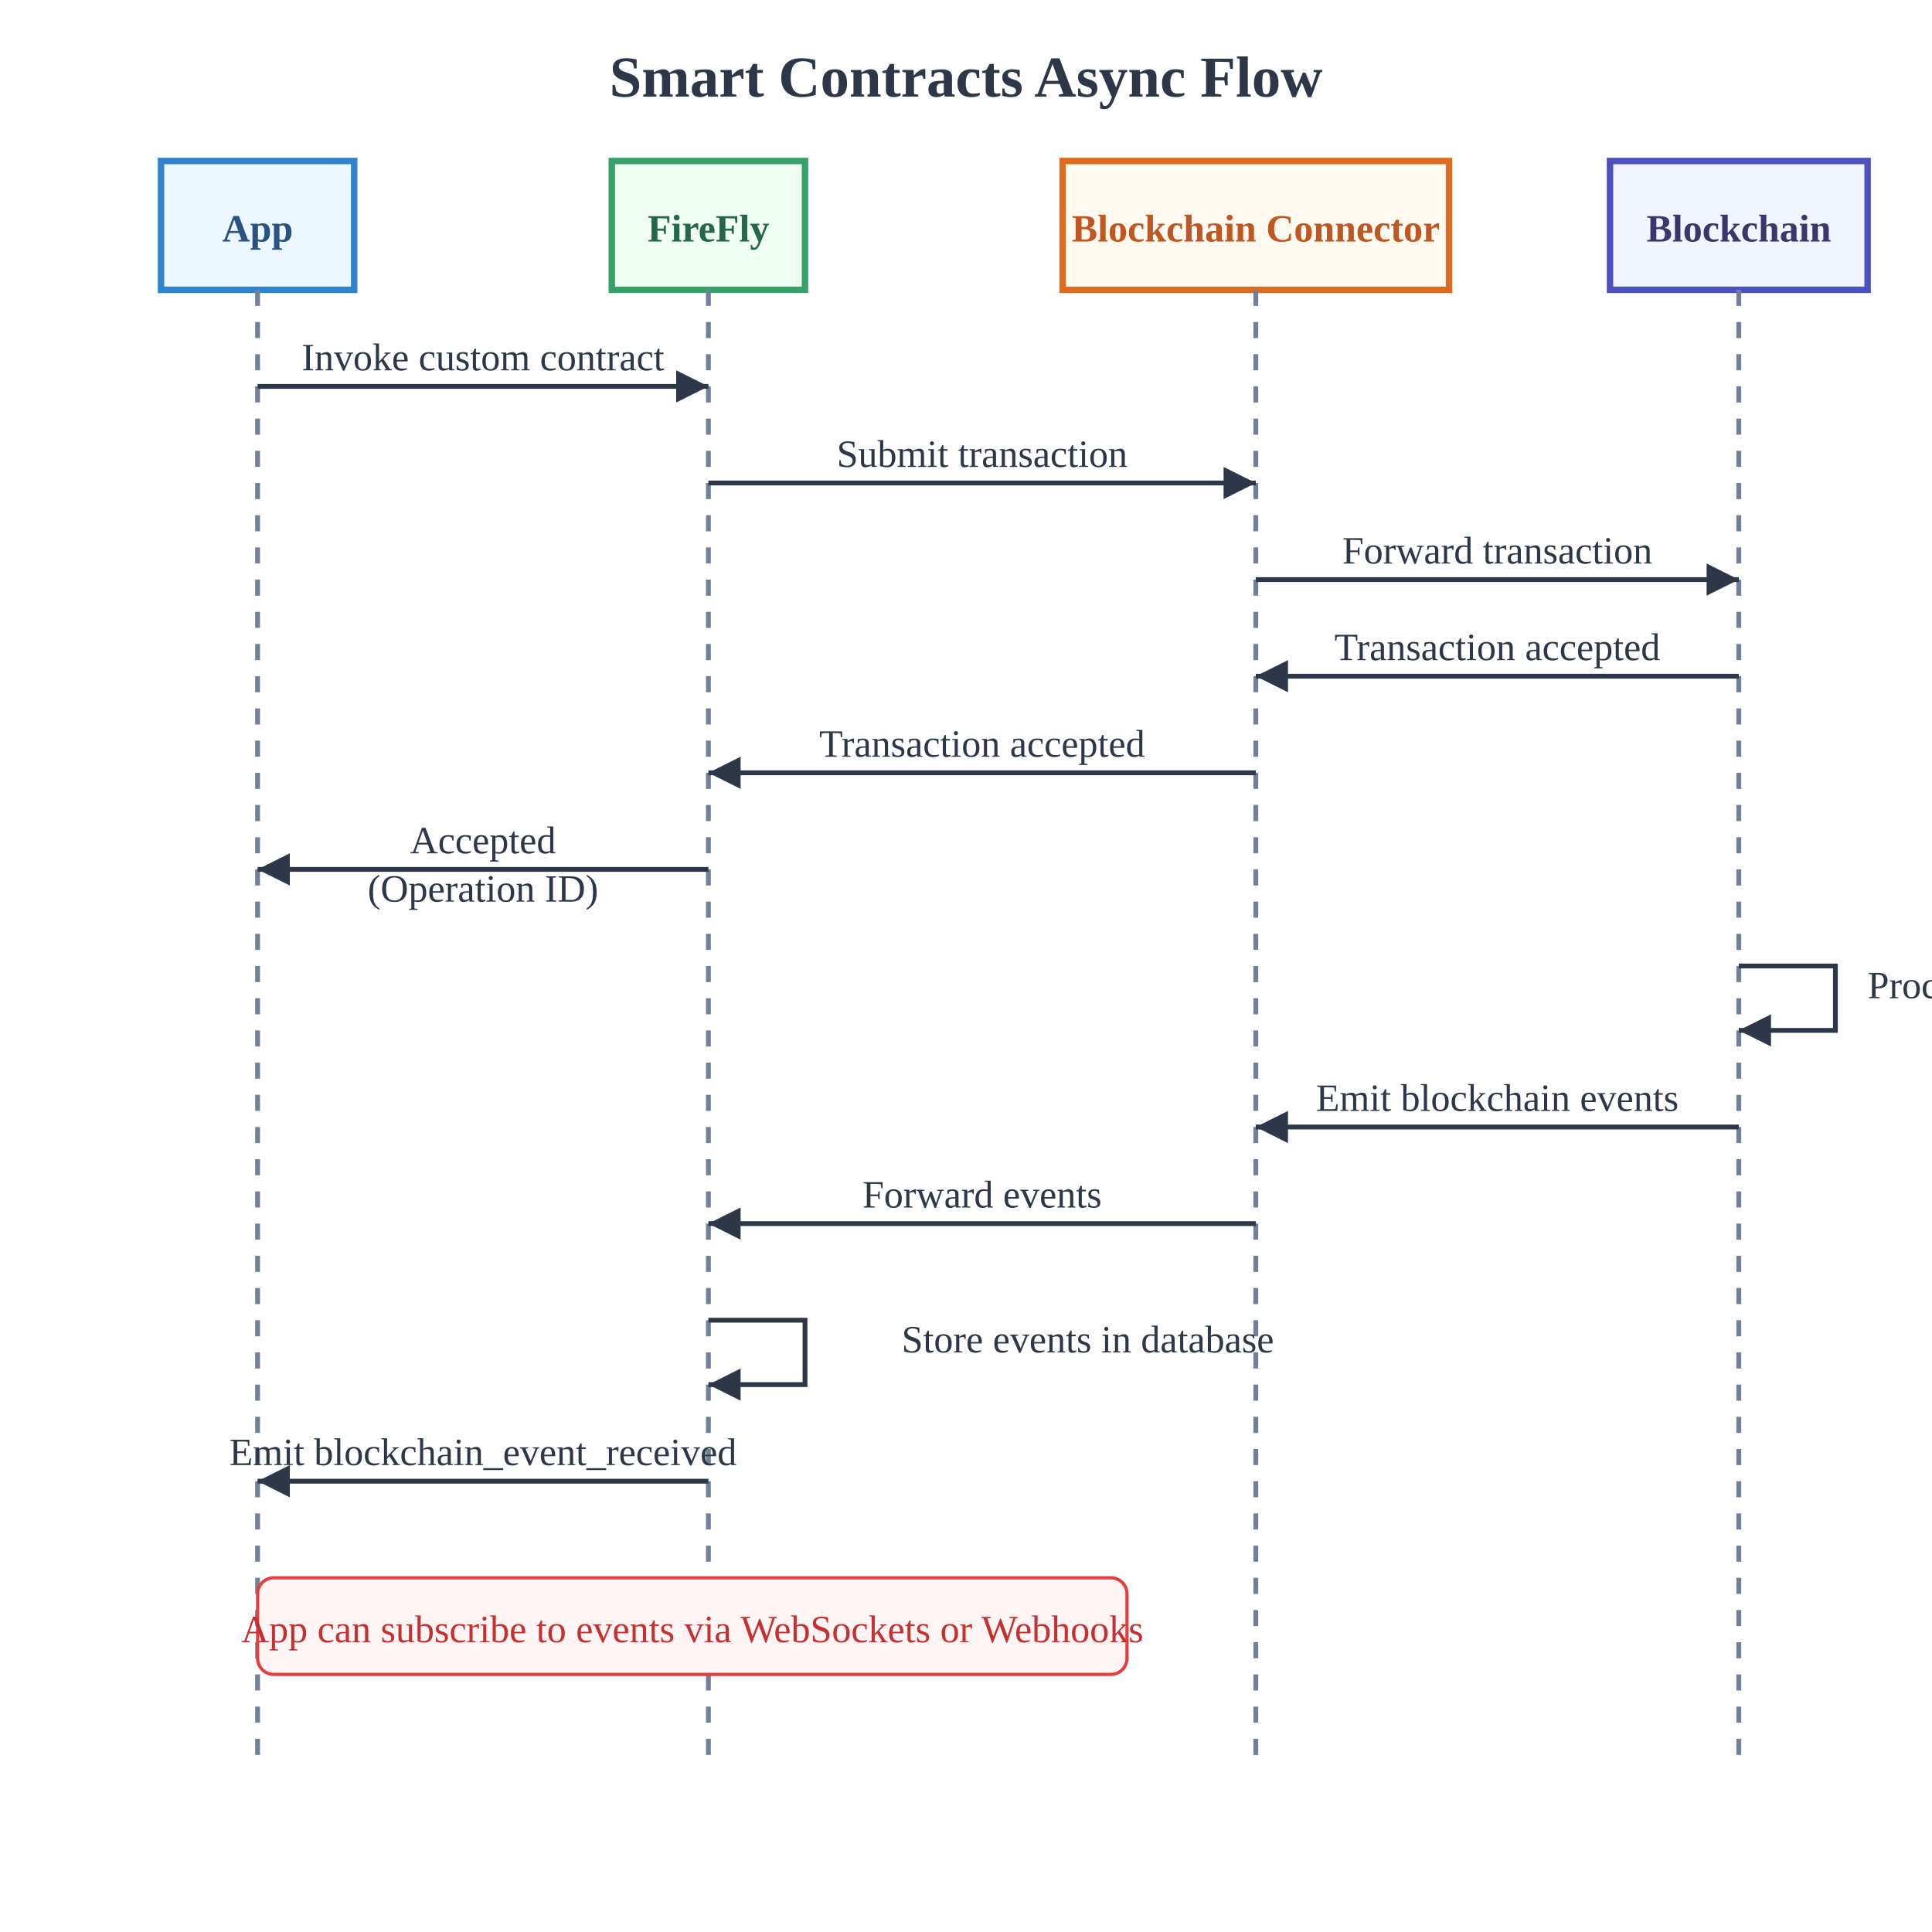
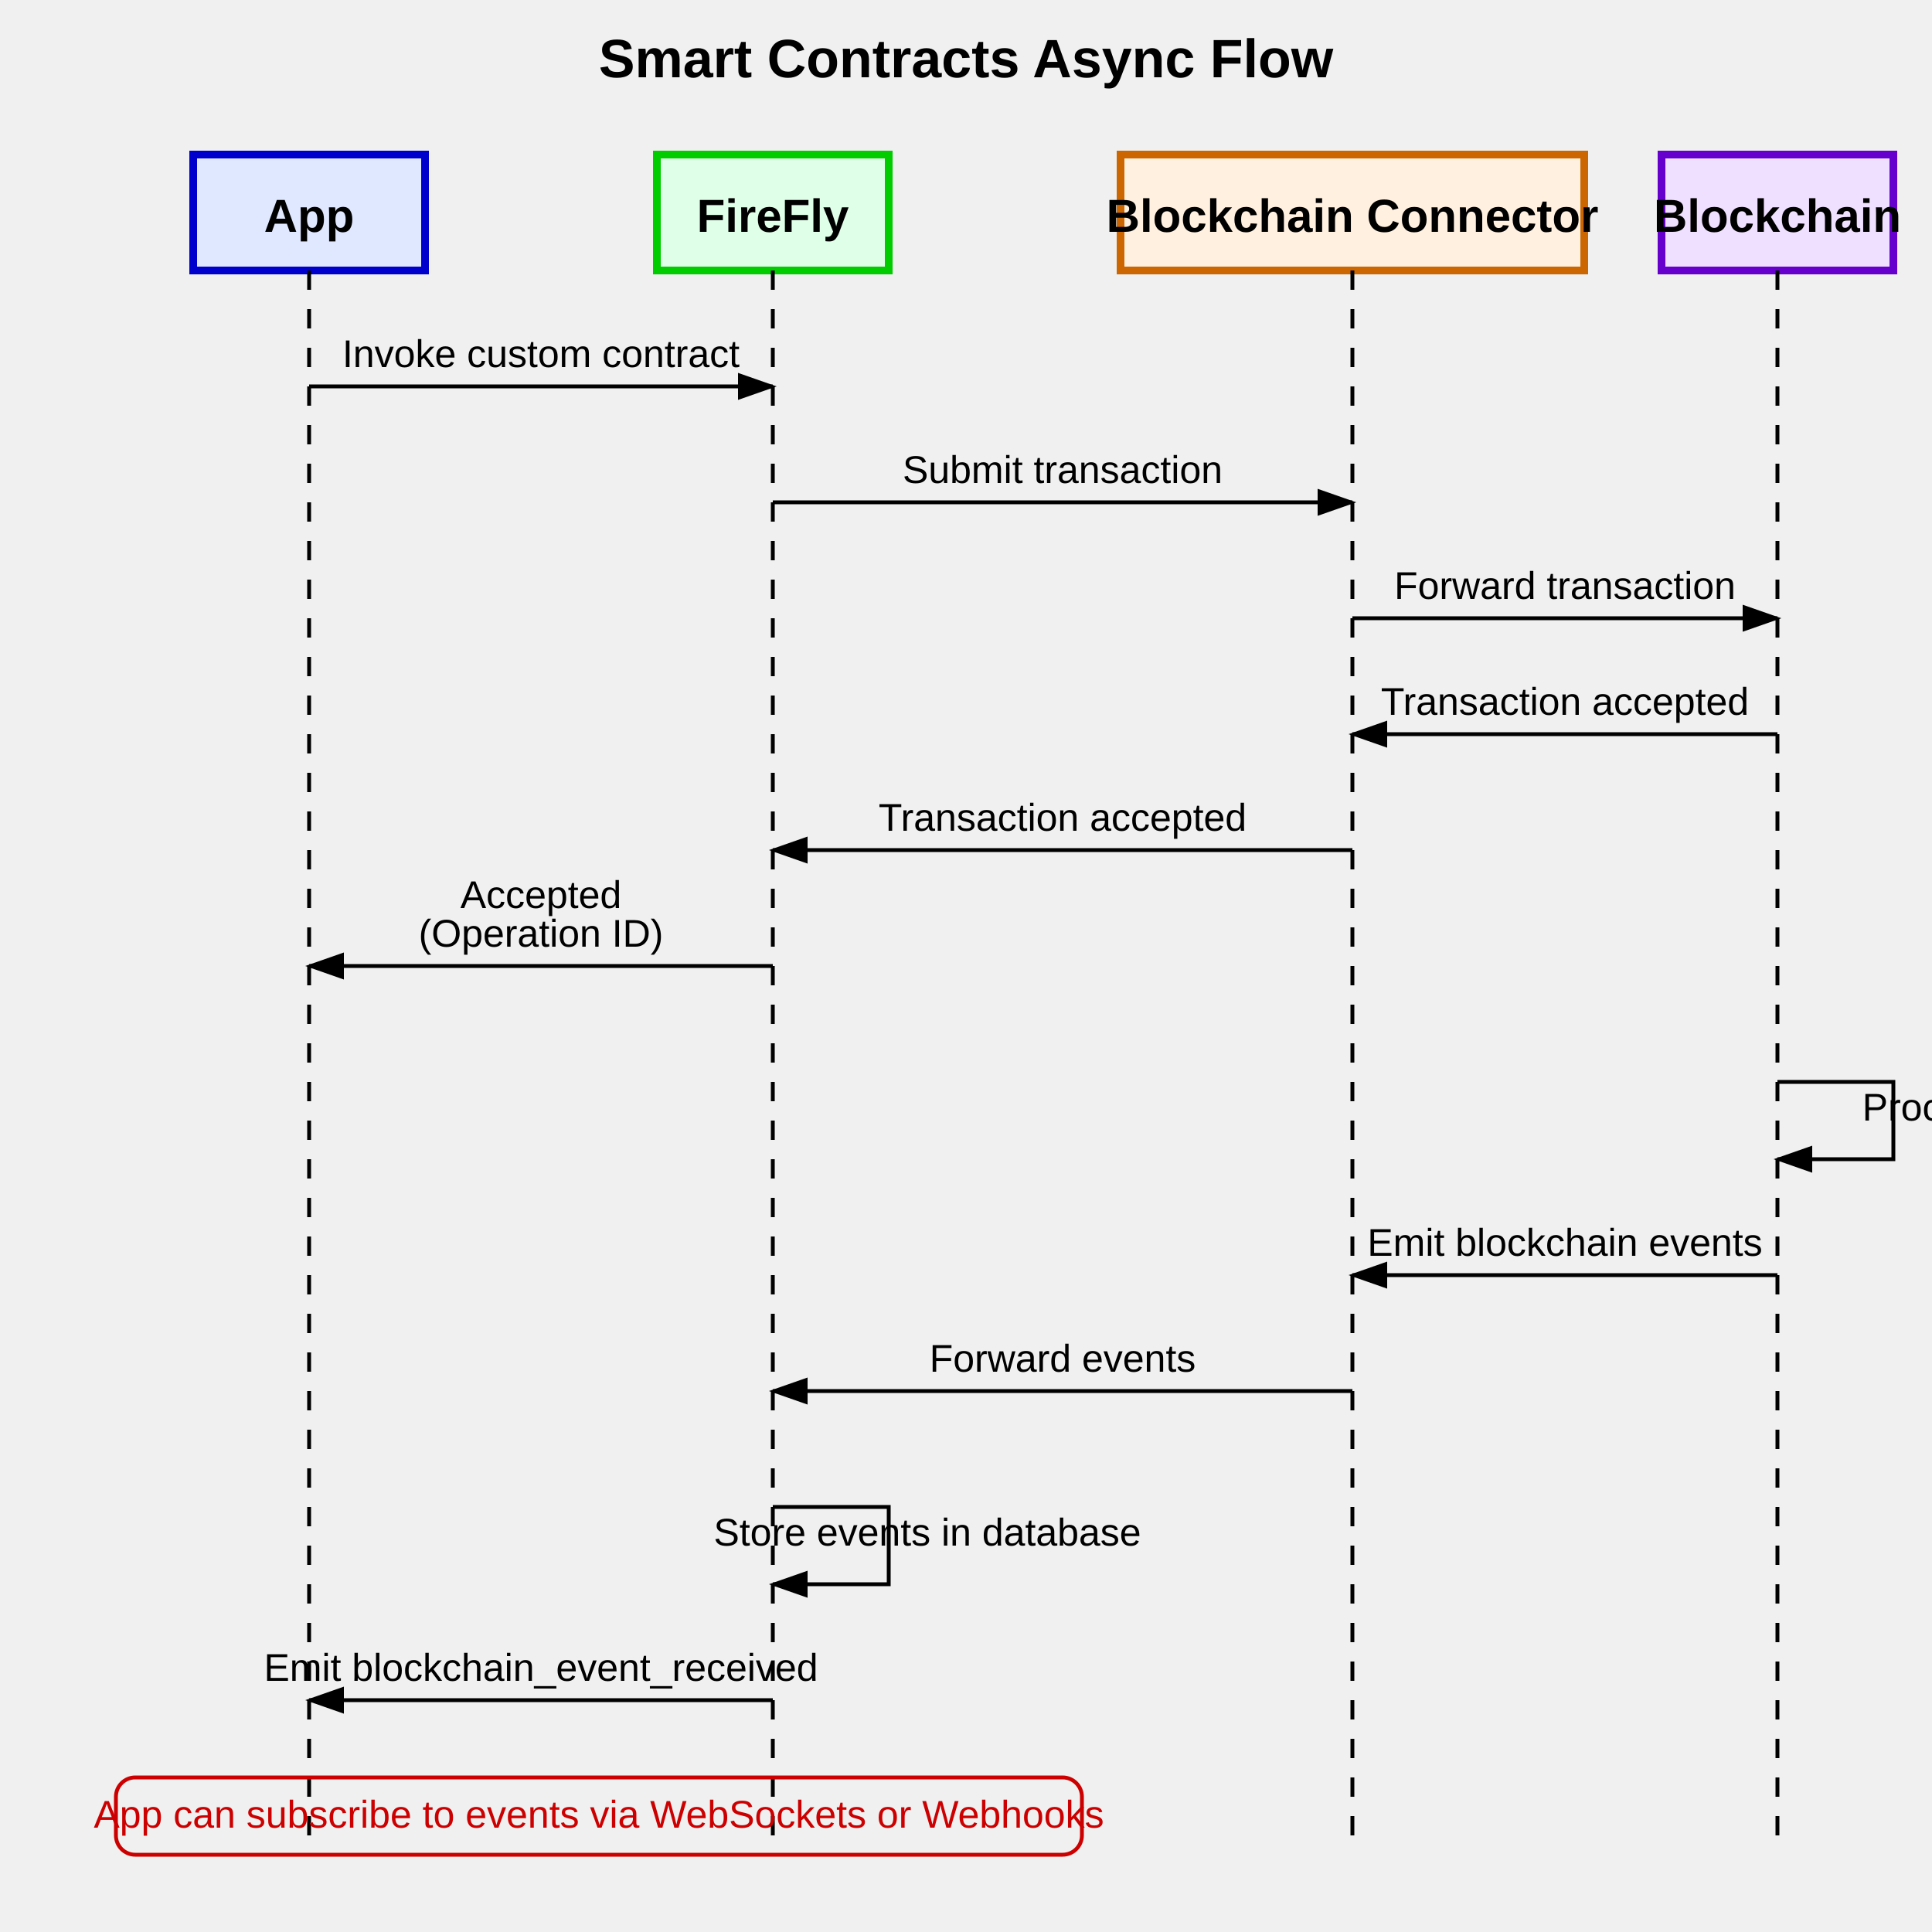
- <svg xmlns="http://www.w3.org/2000/svg" width="600" height="600">
+ <svg xmlns="http://www.w3.org/2000/svg" width="500" height="500">
+   <style>
+     .title { font-family: Arial; font-size: 14px; font-weight: bold; text-anchor: middle; }
+     .actor { font-family: Arial; font-size: 12px; font-weight: bold; text-anchor: middle; }
+     .message { font-family: Arial; font-size: 10px; text-anchor: middle; }
+     .note { font-family: Arial; font-size: 10px; text-anchor: middle; fill: #CC0000; }
+     .actor-box { stroke-width: 2; }
+     .lifeline { stroke: #000000; stroke-dasharray: 5,5; stroke-width: 1; }
+     .message-arrow { stroke: #000000; stroke-width: 1; fill: none; marker-end: url(#arrowhead); }
+     .note-box { stroke: #CC0000; fill: none; stroke-width: 1; }
+   </style>
  <defs>
-     <style type="text/css">
-       .lifeline { stroke: #718096; stroke-dasharray: 5,5; stroke-width: 1.5; }
-       .actor-box { stroke-width: 2; }
-       .app-box { fill: #EBF8FF; stroke: #3182CE; }
-       .app-text { fill: #2C5282; }
-       .firefly-box { fill: #F0FFF4; stroke: #38A169; }
-       .firefly-text { fill: #276749; }
-       .connector-box { fill: #FFFAF0; stroke: #DD6B20; }
-       .connector-text { fill: #C05621; }
-       .blockchain-box { fill: #F0F5FF; stroke: #4C51BF; }
-       .blockchain-text { fill: #3C366B; }
-       .message-arrow { stroke: #2D3748; stroke-width: 1.5; fill: none; }
-       .message-text { fill: #2D3748; font-size: 12px; }
-       .arrowhead { fill: #2D3748; }
-       .note-box { fill: #FFF5F5; stroke: #E53E3E; }
-       .note-text { fill: #C53030; font-size: 12px; }
-       .title { font-weight: bold; font-size: 18px; fill: #2D3748; }
-     </style>
+     <marker id="arrowhead" markerWidth="10" markerHeight="7" refX="9" refY="3.5" orient="auto">
+       <polygon points="0 0, 10 3.5, 0 7" fill="#000000" />
+     </marker>
  </defs>
-   <rect width="600" height="600" fill="white" />
-   <text x="300" y="30" class="title" text-anchor="middle">Smart Contracts Async Flow</text>
-   <rect x="50" y="50" width="60" height="40" class="actor-box app-box" />
-   <text x="80" y="75" class="app-text" text-anchor="middle" font-weight="bold">App</text>
-   <rect x="190" y="50" width="60" height="40" class="actor-box firefly-box" />
-   <text x="220" y="75" class="firefly-text" text-anchor="middle" font-weight="bold">FireFly</text>
-   <rect x="330" y="50" width="120" height="40" class="actor-box connector-box" />
-   <text x="390" y="75" class="connector-text" text-anchor="middle" font-weight="bold">Blockchain Connector</text>
-   <rect x="500" y="50" width="80" height="40" class="actor-box blockchain-box" />
-   <text x="540" y="75" class="blockchain-text" text-anchor="middle" font-weight="bold">Blockchain</text>
-   <line x1="80" y1="90" x2="80" y2="550" class="lifeline" />
-   <line x1="220" y1="90" x2="220" y2="550" class="lifeline" />
-   <line x1="390" y1="90" x2="390" y2="550" class="lifeline" />
-   <line x1="540" y1="90" x2="540" y2="550" class="lifeline" />
-   <line x1="80" y1="120" x2="220" y2="120" class="message-arrow" />
-   <polygon points="210,115 220,120 210,125" class="arrowhead" />
-   <text x="150" y="115" class="message-text" text-anchor="middle">Invoke custom contract</text>
-   <line x1="220" y1="150" x2="390" y2="150" class="message-arrow" />
-   <polygon points="380,145 390,150 380,155" class="arrowhead" />
-   <text x="305" y="145" class="message-text" text-anchor="middle">Submit transaction</text>
-   <line x1="390" y1="180" x2="540" y2="180" class="message-arrow" />
-   <polygon points="530,175 540,180 530,185" class="arrowhead" />
-   <text x="465" y="175" class="message-text" text-anchor="middle">Forward transaction</text>
-   <line x1="540" y1="210" x2="390" y2="210" class="message-arrow" />
-   <polygon points="400,205 390,210 400,215" class="arrowhead" />
-   <text x="465" y="205" class="message-text" text-anchor="middle">Transaction accepted</text>
-   <line x1="390" y1="240" x2="220" y2="240" class="message-arrow" />
-   <polygon points="230,235 220,240 230,245" class="arrowhead" />
-   <text x="305" y="235" class="message-text" text-anchor="middle">Transaction accepted</text>
-   <line x1="220" y1="270" x2="80" y2="270" class="message-arrow" />
-   <polygon points="90,265 80,270 90,275" class="arrowhead" />
-   <text x="150" y="265" class="message-text" text-anchor="middle">Accepted</text>
-   <text x="150" y="280" class="message-text" text-anchor="middle">(Operation ID)</text>
-   <path d="M 540,300 L 570,300 L 570,320 L 540,320" class="message-arrow" />
-   <polygon points="550,315 540,320 550,325" class="arrowhead" />
-   <text x="580" y="310" class="message-text" text-anchor="start">Process transaction</text>
-   <line x1="540" y1="350" x2="390" y2="350" class="message-arrow" />
-   <polygon points="400,345 390,350 400,355" class="arrowhead" />
-   <text x="465" y="345" class="message-text" text-anchor="middle">Emit blockchain events</text>
-   <line x1="390" y1="380" x2="220" y2="380" class="message-arrow" />
-   <polygon points="230,375 220,380 230,385" class="arrowhead" />
-   <text x="305" y="375" class="message-text" text-anchor="middle">Forward events</text>
-   <path d="M 220,410 L 250,410 L 250,430 L 220,430" class="message-arrow" />
-   <polygon points="230,425 220,430 230,435" class="arrowhead" />
-   <text x="280" y="420" class="message-text" text-anchor="start">Store events in database</text>
-   <line x1="220" y1="460" x2="80" y2="460" class="message-arrow" />
-   <polygon points="90,455 80,460 90,465" class="arrowhead" />
-   <text x="150" y="455" class="message-text" text-anchor="middle">Emit blockchain_event_received</text>
-   <rect x="80" y="490" width="270" height="30" class="note-box" rx="5" ry="5" />
-   <text x="215" y="510" class="note-text" text-anchor="middle">App can subscribe to events via WebSockets or Webhooks</text>
+   <text x="250" y="20" class="title">Smart Contracts Async Flow</text>
+   <rect x="50" y="40" width="60" height="30" fill="#E0E8FF" stroke="#0000CC" class="actor-box" />
+   <text x="80" y="60" class="actor">App</text>
+   <rect x="170" y="40" width="60" height="30" fill="#E0FFE8" stroke="#00CC00" class="actor-box" />
+   <text x="200" y="60" class="actor">FireFly</text>
+   <rect x="290" y="40" width="120" height="30" fill="#FFF0E0" stroke="#CC6600" class="actor-box" />
+   <text x="350" y="60" class="actor">Blockchain Connector</text>
+   <rect x="430" y="40" width="60" height="30" fill="#F0E0FF" stroke="#6600CC" class="actor-box" />
+   <text x="460" y="60" class="actor">Blockchain</text>
+   <line x1="80" y1="70" x2="80" y2="480" class="lifeline" />
+   <line x1="200" y1="70" x2="200" y2="480" class="lifeline" />
+   <line x1="350" y1="70" x2="350" y2="480" class="lifeline" />
+   <line x1="460" y1="70" x2="460" y2="480" class="lifeline" />
+   <line x1="80" y1="100" x2="200" y2="100" class="message-arrow" />
+   <text x="140" y="95" class="message">Invoke custom contract</text>
+   <line x1="200" y1="130" x2="350" y2="130" class="message-arrow" />
+   <text x="275" y="125" class="message">Submit transaction</text>
+   <line x1="350" y1="160" x2="460" y2="160" class="message-arrow" />
+   <text x="405" y="155" class="message">Forward transaction</text>
+   <line x1="460" y1="190" x2="350" y2="190" class="message-arrow" />
+   <text x="405" y="185" class="message">Transaction accepted</text>
+   <line x1="350" y1="220" x2="200" y2="220" class="message-arrow" />
+   <text x="275" y="215" class="message">Transaction accepted</text>
+   <line x1="200" y1="250" x2="80" y2="250" class="message-arrow" />
+   <text x="140" y="235" class="message">Accepted</text>
+   <text x="140" y="245" class="message">(Operation ID)</text>
+   <path d="M 460,280 L 490,280 L 490,300 L 460,300" class="message-arrow" />
+   <text x="500" y="290" class="message" text-anchor="start">Process</text>
+   <line x1="460" y1="330" x2="350" y2="330" class="message-arrow" />
+   <text x="405" y="325" class="message">Emit blockchain events</text>
+   <line x1="350" y1="360" x2="200" y2="360" class="message-arrow" />
+   <text x="275" y="355" class="message">Forward events</text>
+   <path d="M 200,390 L 230,390 L 230,410 L 200,410" class="message-arrow" />
+   <text x="240" y="400" class="message" text-anchor="start">Store events in database</text>
+   <line x1="200" y1="440" x2="80" y2="440" class="message-arrow" />
+   <text x="140" y="435" class="message">Emit blockchain_event_received</text>
+   <rect x="30" y="460" width="250" height="20" class="note-box" rx="5" ry="5" />
+   <text x="155" y="473" class="note">App can subscribe to events via WebSockets or Webhooks</text>
</svg>
